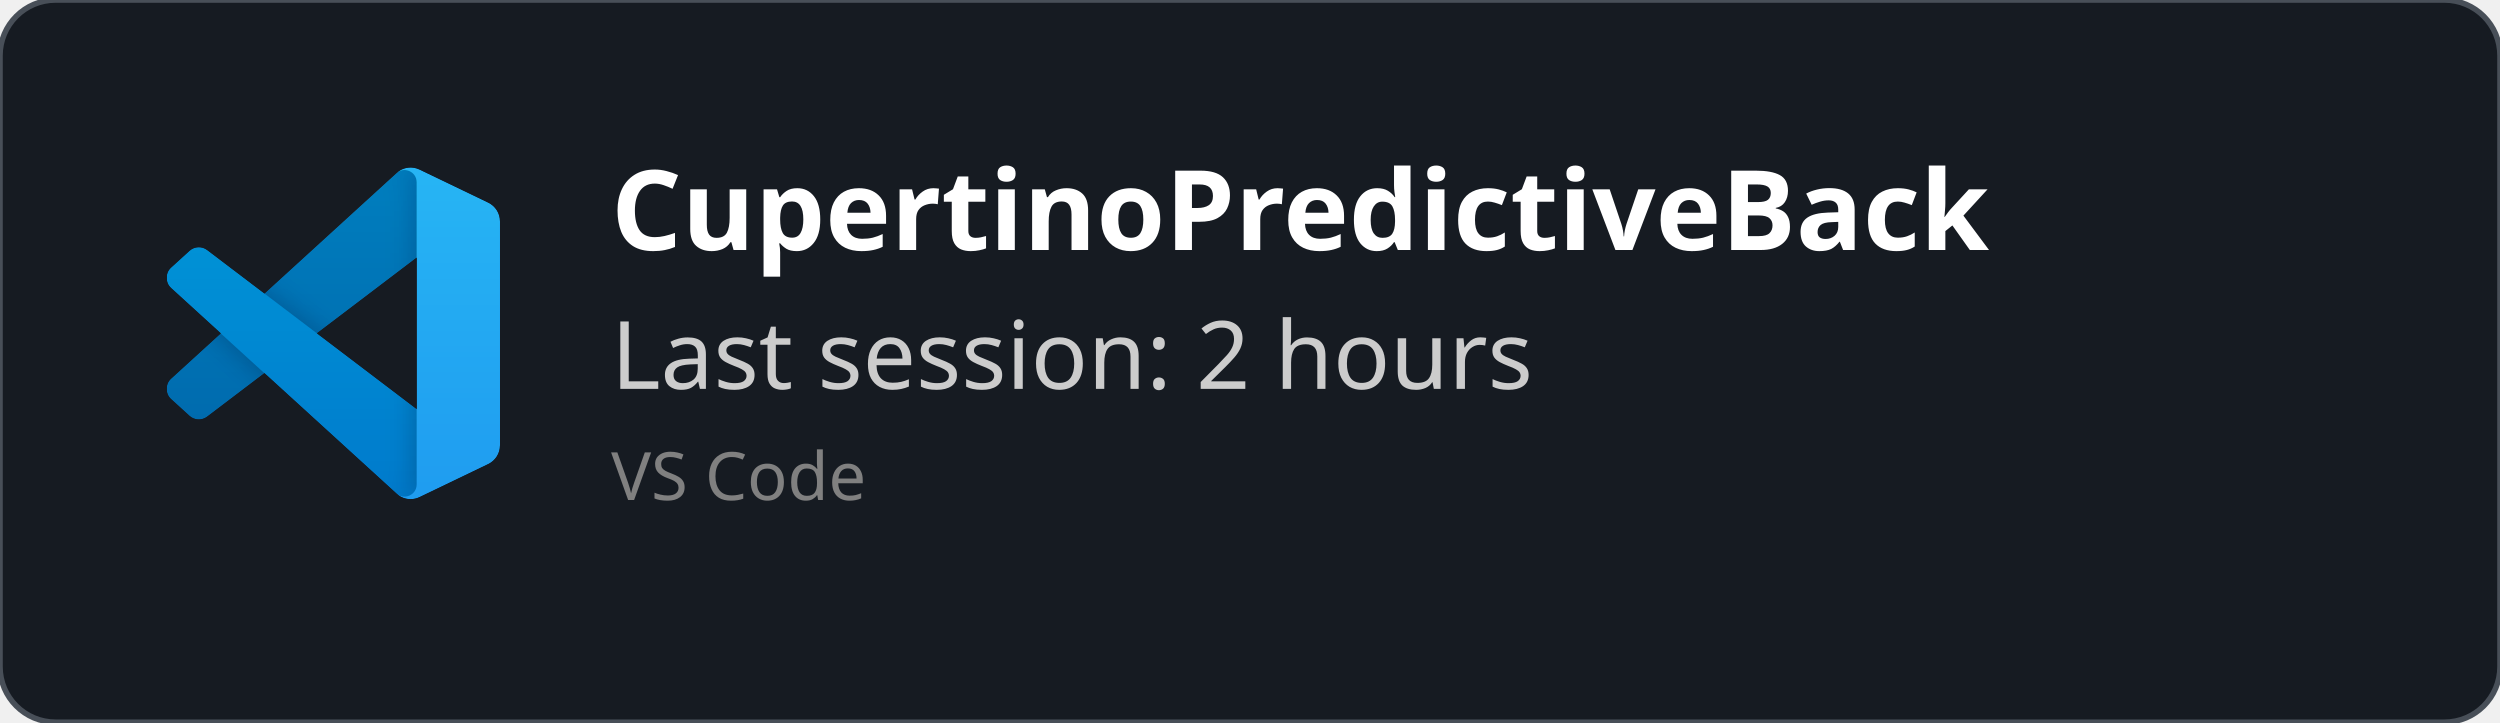
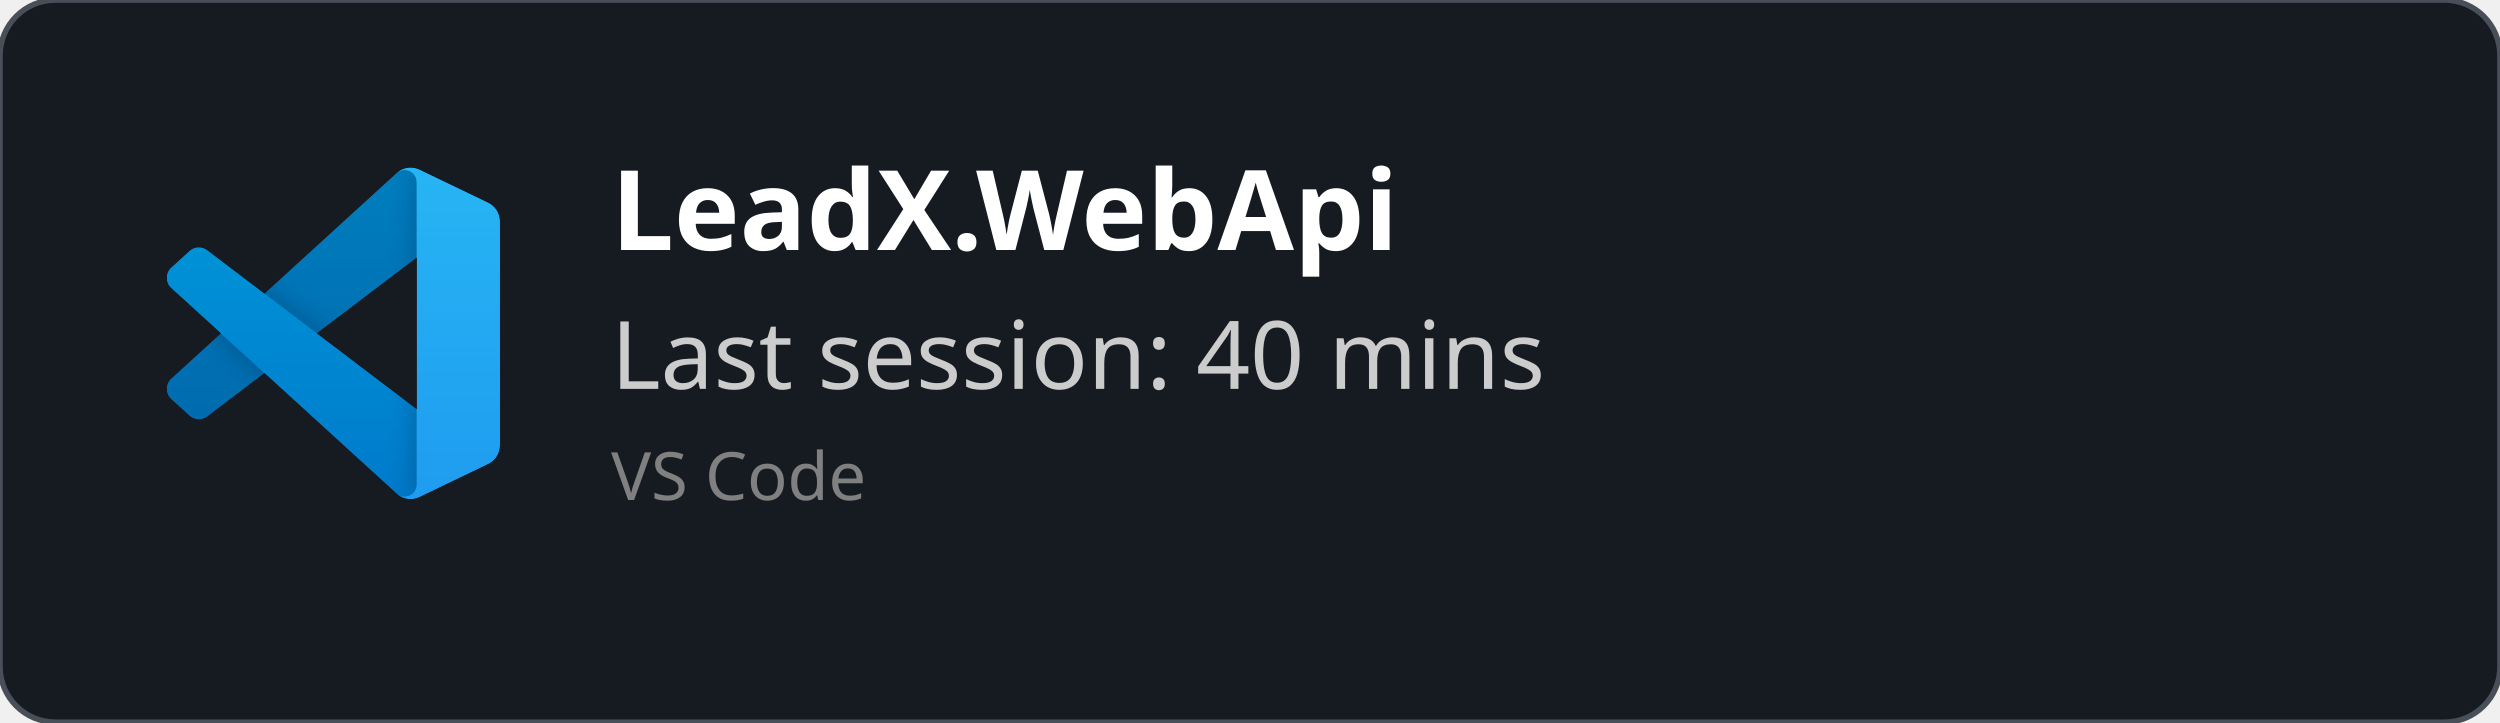
<svg xmlns="http://www.w3.org/2000/svg" width="450" height="130" viewBox="0 0 450 130" fill="none" role="img">
  <style>
    *{
        font-family: 'Segoe UI', Ubuntu, monospace
    }
    </style>
  <defs>
    <clipPath id="horizontalClip" x="20" y="20" width="500" height="200">
      <rect x="90" y="20" width="300" height="50" />
    </clipPath>
  </defs>
  <rect width="450" height="130" fill="rgba(22,27,34)" stroke="#484f58" stroke-width="1" fill-opacity="1" stroke-opacity="1" x="0" y="0" rx="10px" ry="10px">
    </rect>
  <svg width="60" height="60" x="30" y="30" viewBox="0 0 100 100" fill="none" id="vscode">
    <mask id="mask0" mask-type="alpha" maskUnits="userSpaceOnUse" x="0" y="0" width="100" height="100">
      <path fill-rule="evenodd" clip-rule="evenodd" d="M70.912 99.317C72.487 99.931 74.283 99.891 75.873 99.126L96.461 89.22C98.624 88.179 100 85.989 100 83.587V16.413C100 14.011 98.624 11.822 96.461 10.781L75.873 0.874C73.786 -0.13 71.345 0.116 69.513 1.447C69.252 1.637 69.003 1.849 68.769 2.083L29.355 38.041L12.187 25.01C10.589 23.797 8.354 23.896 6.869 25.246L1.363 30.255C-0.453 31.906 -0.455 34.763 1.359 36.417L16.247 50L1.359 63.583C-0.455 65.237 -0.453 68.094 1.363 69.745L6.869 74.754C8.354 76.104 10.589 76.204 12.187 74.99L29.355 61.959L68.769 97.917C69.392 98.541 70.125 99.01 70.912 99.317ZM75.015 27.299L45.109 50L75.015 72.701V27.299Z" fill="white" />
    </mask>
    <g mask="url(#mask0)">
      <path d="M96.461 10.796L75.857 0.876C73.472 -0.273 70.622 0.212 68.75 2.083L1.299 63.583C-0.516 65.237 -0.514 68.094 1.303 69.745L6.813 74.754C8.298 76.104 10.535 76.204 12.134 74.99L93.361 13.37C96.086 11.303 100 13.246 100 16.667V16.427C100 14.027 98.625 11.838 96.461 10.796Z" fill="#0065A9" />
      <g filter="url(#filter0_d)">
        <path d="M96.461 89.204L75.857 99.124C73.472 100.273 70.622 99.788 68.75 97.917L1.299 36.417C-0.516 34.763 -0.514 31.906 1.303 30.255L6.813 25.246C8.298 23.896 10.535 23.796 12.134 25.009L93.361 86.63C96.086 88.697 100 86.754 100 83.333V83.573C100 85.974 98.625 88.162 96.461 89.204Z" fill="#007ACC" />
      </g>
      <g filter="url(#filter1_d)">
        <path d="M75.858 99.126C73.472 100.274 70.622 99.788 68.75 97.917C71.056 100.223 75 98.59 75 95.328V4.672C75 1.41 71.056 -0.223 68.75 2.083C70.622 0.211 73.472 -0.274 75.858 0.874L96.459 10.781C98.623 11.822 100 14.011 100 16.413V83.587C100 85.989 98.623 88.179 96.459 89.22L75.858 99.126Z" fill="#1F9CF0" />
      </g>
      <g style="mix-blend-mode:overlay" opacity="0.25">
        <path fill-rule="evenodd" clip-rule="evenodd" d="M70.851 99.317C72.426 99.931 74.222 99.891 75.812 99.126L96.4 89.22C98.563 88.179 99.939 85.989 99.939 83.587V16.413C99.939 14.011 98.564 11.822 96.4 10.781L75.812 0.874C73.725 -0.13 71.284 0.116 69.453 1.447C69.191 1.637 68.942 1.849 68.708 2.083L29.294 38.041L12.126 25.01C10.528 23.796 8.293 23.896 6.809 25.246L1.302 30.255C-0.513 31.906 -0.515 34.763 1.298 36.417L16.186 50L1.298 63.583C-0.515 65.237 -0.513 68.094 1.302 69.745L6.809 74.754C8.293 76.104 10.528 76.204 12.126 74.99L29.294 61.959L68.708 97.917C69.332 98.54 70.064 99.01 70.851 99.317ZM74.954 27.299L45.048 50L74.954 72.701V27.299Z" fill="url(#paint0_linear)" />
      </g>
    </g>
    <defs>
      <filter id="filter0_d" x="-8.394" y="15.829" width="116.727" height="92.246" filterUnits="userSpaceOnUse" color-interpolation-filters="sRGB">
        <feFlood flood-opacity="0" result="BackgroundImageFix" />
        <feColorMatrix in="SourceAlpha" type="matrix" values="0 0 0 0 0 0 0 0 0 0 0 0 0 0 0 0 0 0 127 0" />
        <feOffset />
        <feGaussianBlur stdDeviation="4.167" />
        <feColorMatrix type="matrix" values="0 0 0 0 0 0 0 0 0 0 0 0 0 0 0 0 0 0 0.25 0" />
        <feBlend mode="overlay" in2="BackgroundImageFix" result="effect1_dropShadow" />
        <feBlend mode="normal" in="SourceGraphic" in2="effect1_dropShadow" result="shape" />
      </filter>
      <filter id="filter1_d" x="60.417" y="-8.076" width="47.917" height="116.151" filterUnits="userSpaceOnUse" color-interpolation-filters="sRGB">
        <feFlood flood-opacity="0" result="BackgroundImageFix" />
        <feColorMatrix in="SourceAlpha" type="matrix" values="0 0 0 0 0 0 0 0 0 0 0 0 0 0 0 0 0 0 127 0" />
        <feOffset />
        <feGaussianBlur stdDeviation="4.167" />
        <feColorMatrix type="matrix" values="0 0 0 0 0 0 0 0 0 0 0 0 0 0 0 0 0 0 0.25 0" />
        <feBlend mode="overlay" in2="BackgroundImageFix" result="effect1_dropShadow" />
        <feBlend mode="normal" in="SourceGraphic" in2="effect1_dropShadow" result="shape" />
      </filter>
      <linearGradient id="paint0_linear" x1="49.939" y1="0.258" x2="49.939" y2="99.742" gradientUnits="userSpaceOnUse">
        <stop stop-color="white" />
        <stop offset="1" stop-color="white" stop-opacity="0" />
      </linearGradient>
    </defs>
  </svg>
  <text x="110" y="45" font-size="20" clip-path="url(#horizontalClip)" font-weight="bold" font-family="Ubuntu" fill="white">
-     CupertinoPredictiveBack
+     LeadX.WebApi
    </text>
  <text x="110" y="70" font-size="17px" font-family="Ubuntu" fill="#ccc">
-     Last session: 2 hours
+     Last session: 40 mins
    </text>
  <text x="110" y="90" font-size="12px" font-family="Ubuntu" fill="grey">
    VS Code
    </text>
</svg>
